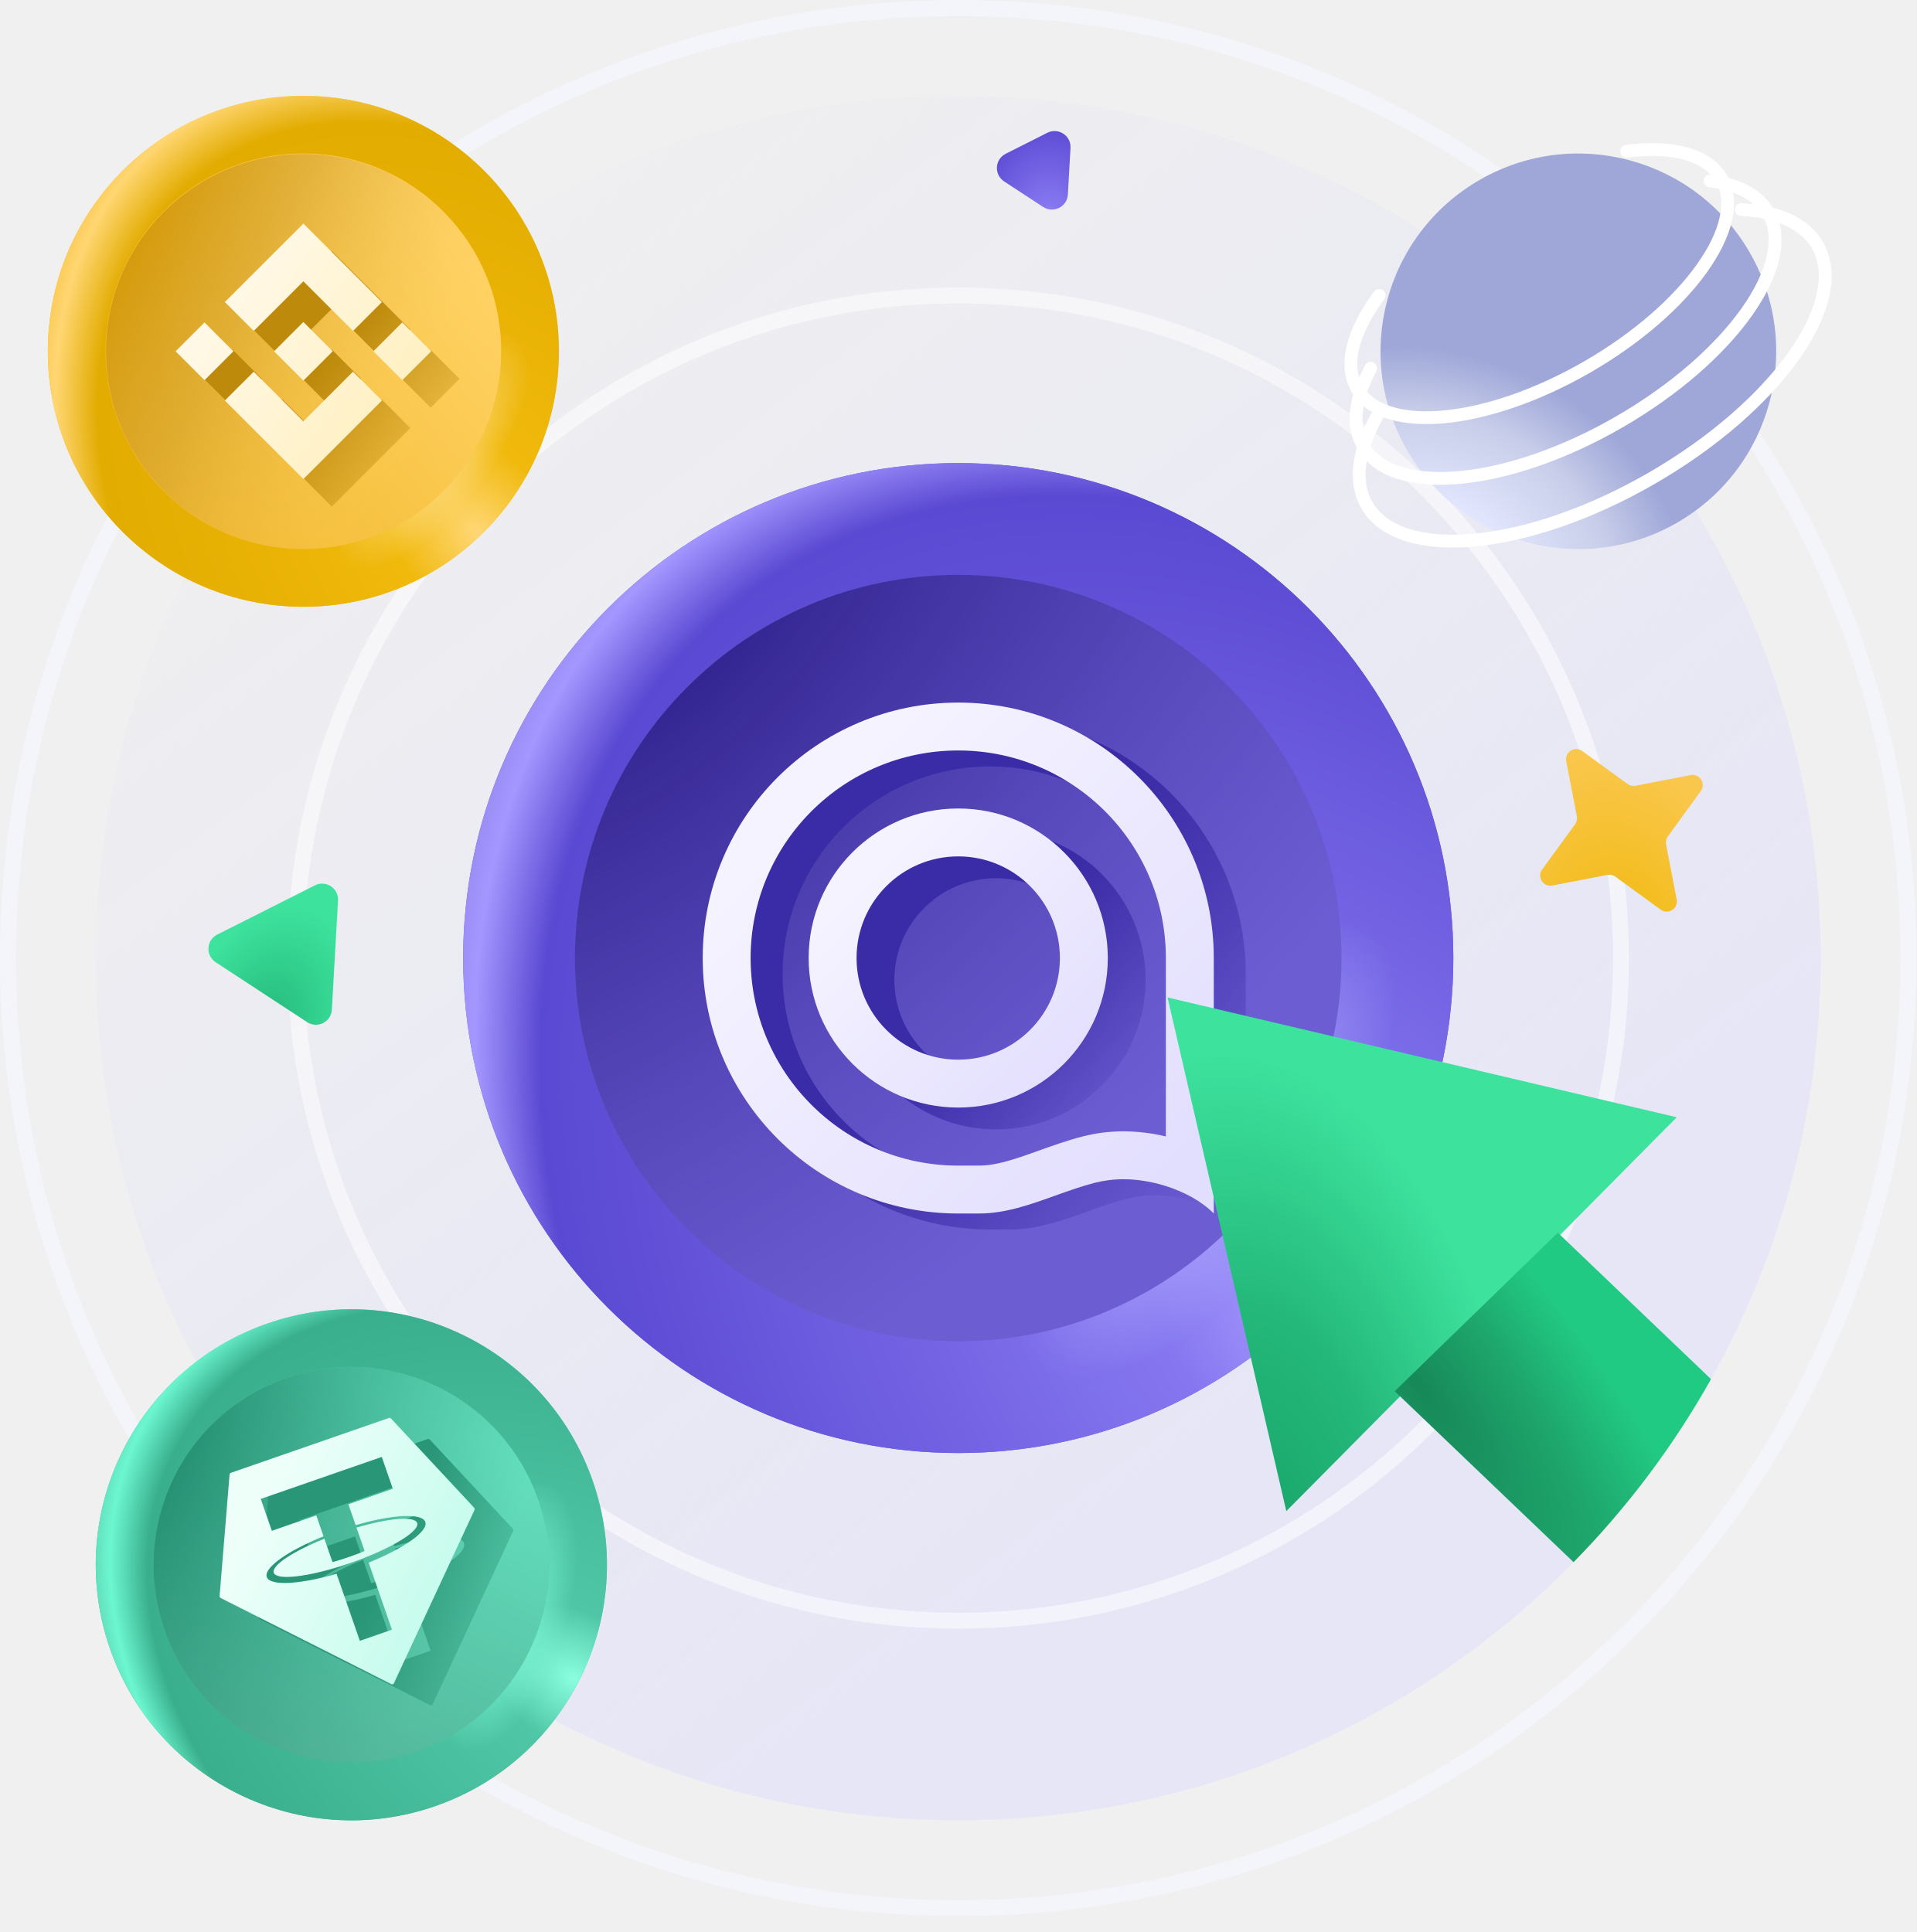
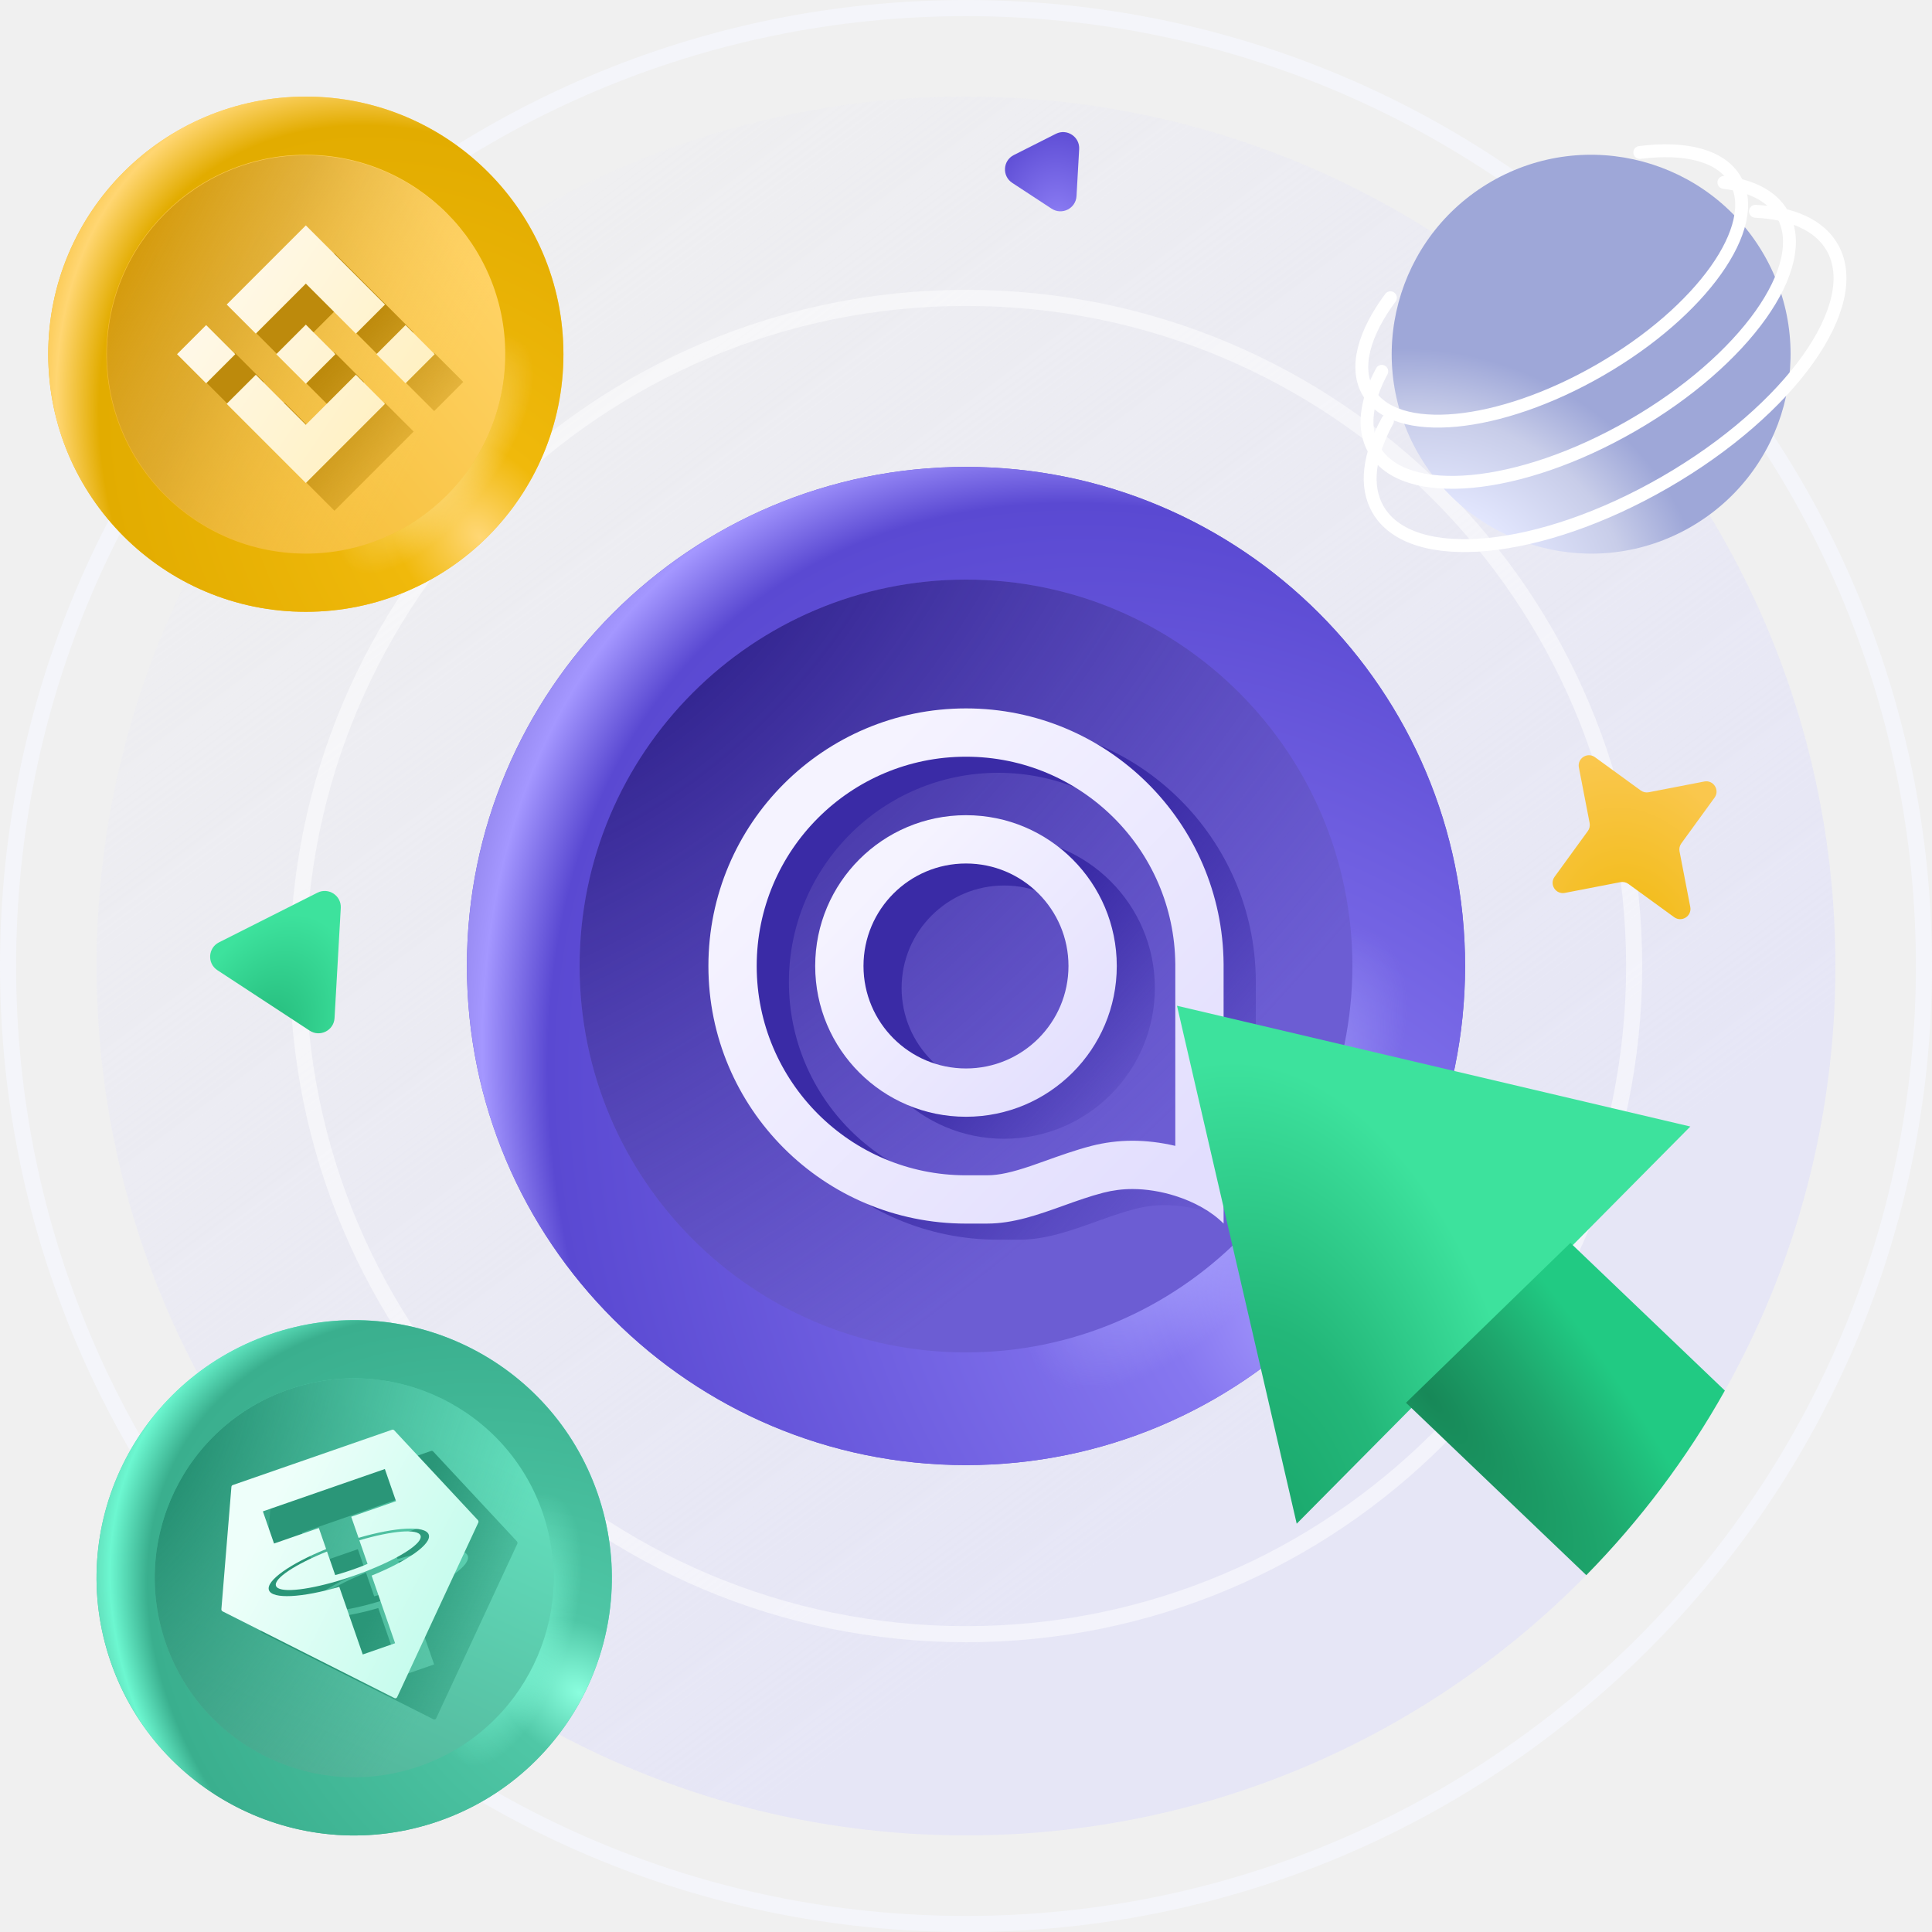
- <svg xmlns="http://www.w3.org/2000/svg" width="120" height="121" viewBox="0 0 120 121" fill="none">
+ <svg xmlns="http://www.w3.org/2000/svg" width="120" height="120" viewBox="0 0 120 120" fill="none">
  <g clip-path="url(#clip0)">
-     <circle cx="60" cy="60.002" r="54" fill="url(#paint0_linear)" />
-     <circle cx="60" cy="60.004" r="59.5" stroke="#F4F5FA" />
-     <circle opacity="0.5" cx="60" cy="60.004" r="41.5" stroke="white" />
-     <path d="M105.858 48.543C106.426 48.433 106.835 49.076 106.495 49.544L104.429 52.387C104.325 52.53 104.285 52.709 104.319 52.883L104.986 56.334C105.096 56.902 104.453 57.31 103.985 56.97L101.142 54.904C100.999 54.8 100.82 54.761 100.646 54.794L97.195 55.462C96.627 55.571 96.219 54.929 96.558 54.461L98.625 51.617C98.728 51.475 98.768 51.295 98.735 51.122L98.067 47.671C97.957 47.103 98.6 46.694 99.068 47.034L101.911 49.1C102.054 49.204 102.234 49.244 102.407 49.21L105.858 48.543Z" fill="url(#paint1_radial)" />
-     <path d="M19.717 55.449C20.404 55.102 21.209 55.63 21.166 56.398L20.779 63.237C20.736 64.005 19.877 64.439 19.233 64.017L13.504 60.263C12.86 59.842 12.914 58.881 13.601 58.534L19.717 55.449Z" fill="url(#paint2_radial)" />
-     <path d="M65.58 8.315C66.267 7.968 67.072 8.496 67.029 9.264L66.864 12.183C66.82 12.951 65.961 13.384 65.317 12.963L62.873 11.361C62.229 10.939 62.283 9.978 62.97 9.632L65.58 8.315Z" fill="url(#paint3_radial)" />
-     <circle cx="60" cy="60.002" r="31" fill="#6C5DD3" />
-     <path fill-rule="evenodd" clip-rule="evenodd" d="M60 84.002C73.255 84.002 84 73.257 84 60.002C84 46.747 73.255 36.002 60 36.002C46.745 36.002 36 46.747 36 60.002C36 73.257 46.745 84.002 60 84.002ZM60 91.002C77.121 91.002 91 77.123 91 60.002C91 42.881 77.121 29.002 60 29.002C42.879 29.002 29 42.881 29 60.002C29 77.123 42.879 91.002 60 91.002Z" fill="url(#paint4_radial)" />
-     <path d="M60 84.002C73.255 84.002 84 73.257 84 60.002C84 54.554 82.185 49.53 79.126 45.502L86 43.113C89.162 47.972 91 53.772 91 60.002C91 77.123 77.121 91.002 60 91.002C54.353 91.002 49.06 89.492 44.5 86.855L48.5 81.072C51.915 82.94 55.833 84.002 60 84.002Z" fill="url(#paint5_radial)" />
-     <circle cx="60" cy="60.002" r="24" fill="url(#paint6_radial)" />
-     <path fill-rule="evenodd" clip-rule="evenodd" d="M62.209 77.001H63.315C64.951 77.001 66.513 76.441 68.076 75.88C68.892 75.588 69.708 75.295 70.534 75.082C71.112 74.934 71.717 74.855 72.341 74.855C73.202 74.855 74.124 75.005 75 75.282C76.167 75.651 77.252 76.243 78 77.001V60.878C77.933 52.098 70.795 45.002 62 45.002C53.163 45.002 46 52.165 46 61.002C46 69.838 53.163 77.002 62 77.002C62.07 77.002 62.14 77.002 62.209 77.001ZM75 60.89C74.94 53.762 69.142 48.002 62 48.002C54.82 48.002 49 53.822 49 61.002C49 68.181 54.82 74.002 62 74.002C62.075 74.002 62.125 74.002 62.171 74.001L62.19 74.001H63.315C64.059 74.001 64.885 73.806 65.996 73.432C66.261 73.342 66.568 73.233 66.902 73.113C67.769 72.802 68.82 72.426 69.786 72.177C70.606 71.966 71.463 71.855 72.341 71.855C73.19 71.855 74.095 71.961 75 72.174V60.89Z" fill="url(#paint7_linear)" />
-     <path fill-rule="evenodd" clip-rule="evenodd" d="M60.209 76.001H61.315C62.95 76.001 64.513 75.441 66.076 74.88C66.892 74.588 67.708 74.295 68.534 74.082C69.112 73.934 69.717 73.855 70.341 73.855C71.202 73.855 72.124 74.005 73 74.282C74.167 74.651 75.252 75.243 76 76.001V59.878C75.933 51.098 68.795 44.002 60 44.002C51.163 44.002 44 51.165 44 60.002C44 68.838 51.163 76.002 60 76.002C60.07 76.002 60.14 76.002 60.209 76.001ZM73 59.89C72.94 52.762 67.142 47.002 60 47.002C52.82 47.002 47 52.822 47 60.002C47 67.181 52.82 73.002 60 73.002C60.075 73.002 60.125 73.002 60.171 73.001L60.19 73.001H61.315C62.059 73.001 62.885 72.806 63.996 72.432C64.261 72.342 64.568 72.233 64.902 72.113C65.769 71.802 66.82 71.426 67.786 71.177C68.606 70.966 69.463 70.855 70.341 70.855C71.19 70.855 72.095 70.961 73 71.174V59.89Z" fill="url(#paint8_linear)" />
-     <path fill-rule="evenodd" clip-rule="evenodd" d="M56 61.368C56 64.883 58.85 67.734 62.366 67.734C65.882 67.734 68.731 64.883 68.731 61.368C68.731 57.852 65.882 55.002 62.366 55.002C58.85 55.002 56 57.852 56 61.368ZM62.366 70.734C57.193 70.734 53 66.54 53 61.368C53 56.195 57.193 52.002 62.366 52.002C67.538 52.002 71.731 56.195 71.731 61.368C71.731 66.54 67.538 70.734 62.366 70.734Z" fill="url(#paint9_linear)" />
-     <path fill-rule="evenodd" clip-rule="evenodd" d="M53.633 60.001C53.633 63.516 56.483 66.366 59.999 66.366C63.514 66.366 66.365 63.516 66.365 60.001C66.365 56.485 63.514 53.635 59.999 53.635C56.483 53.635 53.633 56.485 53.633 60.001ZM59.999 69.366C54.826 69.366 50.633 65.173 50.633 60.001C50.633 54.828 54.826 50.635 59.999 50.635C65.171 50.635 69.365 54.828 69.365 60.001C69.365 65.173 65.171 69.366 59.999 69.366Z" fill="url(#paint10_linear)" />
-     <circle cx="18.996" cy="22.002" r="16" fill="url(#paint11_linear)" />
-     <path fill-rule="evenodd" clip-rule="evenodd" d="M18.996 34.389C25.837 34.389 31.383 28.843 31.383 22.002C31.383 15.161 25.837 9.615 18.996 9.615C12.155 9.615 6.609 15.161 6.609 22.002C6.609 28.843 12.155 34.389 18.996 34.389ZM18.996 38.002C27.833 38.002 34.996 30.838 34.996 22.002C34.996 13.165 27.833 6.002 18.996 6.002C10.159 6.002 2.996 13.165 2.996 22.002C2.996 30.838 10.159 38.002 18.996 38.002Z" fill="url(#paint12_radial)" />
-     <path d="M18.996 34.389C25.837 34.389 31.383 28.843 31.383 22.002C31.383 19.19 30.446 16.597 28.868 14.518L32.415 13.285C34.048 15.793 34.996 18.787 34.996 22.002C34.996 30.838 27.833 38.002 18.996 38.002C16.082 38.002 13.35 37.223 10.996 35.861L13.061 32.877C14.823 33.841 16.846 34.389 18.996 34.389Z" fill="url(#paint13_radial)" />
-     <circle cx="18.996" cy="22.002" r="12.357" fill="url(#paint14_linear)" />
-     <path d="M17.667 22.448L20.774 19.341L23.883 22.45L25.691 20.642L20.774 15.725L15.859 20.64L17.667 22.448Z" fill="url(#paint15_linear)" />
-     <path d="M16.391 23.725L14.583 21.917L12.775 23.725L14.583 25.533L16.391 23.725Z" fill="url(#paint16_linear)" />
-     <path d="M17.667 25.002L20.775 28.109L23.883 25L25.692 26.807L25.692 26.808L20.775 31.725L15.857 26.807L17.667 25.002Z" fill="url(#paint17_linear)" />
-     <path d="M26.967 25.534L28.775 23.726L26.967 21.918L25.159 23.726L26.967 25.534Z" fill="url(#paint18_linear)" />
-     <path d="M22.608 23.724L20.775 21.89L18.939 23.725L18.942 23.728L20.775 25.561L22.609 23.726L22.61 23.725L22.608 23.724Z" fill="url(#paint19_linear)" />
-     <path d="M15.889 20.725L18.996 17.618L22.105 20.727L23.913 18.919L18.996 14.002L14.081 18.917L15.889 20.725Z" fill="url(#paint20_linear)" />
-     <path d="M14.612 22.002L12.804 20.194L10.996 22.002L12.804 23.81L14.612 22.002Z" fill="url(#paint21_linear)" />
-     <path d="M15.889 23.279L18.996 26.386L22.105 23.277L23.914 25.084L23.913 25.085L18.996 30.002L14.078 25.084L15.889 23.279Z" fill="url(#paint22_linear)" />
-     <path d="M25.188 23.81L26.997 22.002L25.189 20.194L23.38 22.003L25.188 23.81Z" fill="url(#paint23_linear)" />
-     <path d="M20.83 22.001L18.996 20.166L17.16 22.002L17.163 22.005L18.996 23.838L20.831 22.003L20.832 22.002L20.83 22.001Z" fill="url(#paint24_linear)" />
-     <circle cx="22" cy="98.002" r="16" transform="rotate(-19.1434 22 98.0021)" fill="url(#paint25_linear)" />
-     <path fill-rule="evenodd" clip-rule="evenodd" d="M26.062 109.704C32.525 107.461 35.946 100.403 33.702 93.94C31.459 87.477 24.401 84.056 17.938 86.3C11.475 88.543 8.054 95.601 10.298 102.064C12.541 108.527 19.599 111.948 26.062 109.704ZM27.247 113.117C35.595 110.219 40.013 101.103 37.115 92.755C34.217 84.407 25.101 79.989 16.753 82.887C8.405 85.785 3.987 94.901 6.885 103.249C9.783 111.597 18.899 116.015 27.247 113.117Z" fill="url(#paint26_radial)" />
-     <path d="M26.062 109.704C32.525 107.46 35.945 100.403 33.702 93.94C32.78 91.283 31.044 89.141 28.871 87.695L31.819 85.367C34.183 87.2 36.061 89.718 37.115 92.755C40.013 101.103 35.595 110.219 27.247 113.117C24.494 114.073 21.657 114.233 18.987 113.718L19.959 110.222C21.94 110.555 24.03 110.409 26.062 109.704Z" fill="url(#paint27_radial)" />
-     <circle cx="22" cy="98.002" r="12.387" transform="rotate(-19.1434 22.0001 98.0023)" fill="url(#paint28_radial)" />
-     <path d="M24.393 99.196C25.043 98.97 25.328 98.85 25.383 98.826L25.381 98.826C27.342 98.038 28.7 97.147 28.544 96.7C28.389 96.252 26.77 96.393 24.743 96.99L25.252 98.454C25.198 98.479 24.896 98.615 24.276 98.83C23.759 99.009 23.377 99.115 23.242 99.151L22.734 97.686C20.769 98.476 19.408 99.368 19.564 99.817C19.72 100.266 21.341 100.123 23.372 99.524C23.503 99.486 23.876 99.375 24.393 99.196Z" fill="url(#paint29_linear)" />
-     <path d="M24.693 96.838C24.693 96.838 24.692 96.838 24.693 96.838V96.838Z" fill="url(#paint30_linear)" />
-     <path fill-rule="evenodd" clip-rule="evenodd" d="M16.174 101.265L16.797 93.67C16.799 93.644 16.807 93.62 16.822 93.601C16.837 93.581 16.857 93.566 16.879 93.559L26.776 90.124C26.799 90.116 26.823 90.115 26.846 90.121C26.87 90.128 26.892 90.141 26.909 90.16L32.104 95.736C32.123 95.756 32.136 95.783 32.141 95.811C32.146 95.839 32.142 95.868 32.13 95.893L27.09 106.733C27.075 106.764 27.05 106.787 27.019 106.798C26.988 106.809 26.954 106.806 26.924 106.791L16.251 101.405C16.226 101.393 16.205 101.372 16.191 101.347C16.177 101.322 16.171 101.293 16.174 101.265ZM24.238 95.527L24.693 96.838C26.989 96.167 28.852 96.06 29.053 96.638C29.254 97.216 27.723 98.287 25.506 99.182L26.964 103.383L24.953 104.081L23.496 99.882C21.195 100.554 19.327 100.662 19.127 100.084C18.926 99.505 20.459 98.432 22.681 97.535L22.227 96.225L19.444 97.191L18.751 95.193L26.327 92.563L27.02 94.561L24.238 95.527Z" fill="url(#paint31_linear)" />
-     <path d="M21.97 97.878C22.62 97.653 22.905 97.533 22.96 97.508L22.958 97.509C24.919 96.721 26.277 95.83 26.121 95.382C25.966 94.934 24.348 95.076 22.32 95.672L22.829 97.136C22.775 97.161 22.474 97.297 21.853 97.512C21.336 97.692 20.954 97.798 20.82 97.833L20.311 96.369C18.347 97.159 16.985 98.051 17.141 98.499C17.297 98.948 18.918 98.805 20.949 98.207C21.08 98.168 21.453 98.058 21.97 97.878Z" fill="url(#paint32_linear)" />
-     <path d="M22.27 95.52C22.27 95.52 22.27 95.52 22.27 95.52V95.52Z" fill="url(#paint33_linear)" />
-     <path fill-rule="evenodd" clip-rule="evenodd" d="M13.751 99.947L14.374 92.353C14.376 92.327 14.384 92.303 14.399 92.283C14.414 92.264 14.434 92.249 14.457 92.242L24.353 88.806C24.376 88.798 24.4 88.797 24.424 88.804C24.447 88.811 24.469 88.824 24.486 88.843L29.681 94.418C29.7 94.439 29.713 94.465 29.718 94.494C29.723 94.522 29.719 94.551 29.707 94.576L24.667 105.416C24.652 105.447 24.627 105.47 24.596 105.481C24.565 105.491 24.531 105.489 24.501 105.474L13.828 100.087C13.803 100.075 13.782 100.055 13.768 100.03C13.754 100.005 13.748 99.976 13.751 99.947ZM21.815 94.21L22.27 95.52C24.566 94.849 26.43 94.742 26.63 95.32C26.831 95.898 25.3 96.97 23.083 97.865L24.541 102.066L22.531 102.764L21.073 98.564C18.773 99.237 16.904 99.345 16.704 98.766C16.503 98.188 18.036 97.115 20.258 96.218L19.804 94.908L17.021 95.874L16.328 93.876L23.904 91.246L24.598 93.244L21.815 94.21Z" fill="url(#paint34_linear)" />
-     <path d="M73.105 62.471L104.989 69.973L80.541 94.642L73.105 62.471Z" fill="url(#paint35_radial)" />
-     <path fill-rule="evenodd" clip-rule="evenodd" d="M97.542 77.202L87.328 87.13L98.528 97.838C101.878 94.427 104.779 90.574 107.134 86.373L97.542 77.202Z" fill="url(#paint36_radial)" />
-     <circle r="12.386" transform="matrix(-0.866025 0.5 0.5 0.866025 98.8282 22.0019)" fill="url(#paint37_radial)" />
-     <path d="M86.179 26.139C85.028 28.243 84.751 30.192 85.59 31.645C87.648 35.209 95.63 34.452 103.419 29.954C111.209 25.457 115.856 18.923 113.798 15.36C112.994 13.966 111.284 13.234 109.034 13.127" stroke="white" stroke-width="0.8" stroke-linecap="round" />
-     <path d="M107.075 11.332C108.774 11.532 110.061 12.178 110.706 13.294C112.559 16.505 108.386 22.386 101.384 26.428C94.382 30.471 87.202 31.145 85.348 27.934C84.604 26.645 84.831 24.924 85.824 23.066" stroke="white" stroke-width="0.8" stroke-linecap="round" />
-     <path d="M86.361 18.496C84.71 20.716 84.116 22.854 84.978 24.347C86.64 27.226 93.093 26.613 99.391 22.977C105.689 19.341 109.447 14.059 107.784 11.18C106.904 9.655 104.682 9.11 101.851 9.473" stroke="white" stroke-width="0.8" stroke-linecap="round" />
+     <circle cx="60" cy="60" r="54" fill="url(#paint0_linear)" />
+     <circle cx="60" cy="60.002" r="59.5" stroke="#F4F5FA" />
+     <circle opacity="0.5" cx="60" cy="60.002" r="41.5" stroke="white" />
+     <path d="M105.858 48.541C106.426 48.431 106.835 49.074 106.495 49.542L104.429 52.385C104.325 52.528 104.285 52.707 104.319 52.881L104.986 56.332C105.096 56.9 104.453 57.309 103.985 56.968L101.142 54.902C100.999 54.798 100.82 54.758 100.646 54.792L97.195 55.46C96.627 55.569 96.219 54.927 96.558 54.459L98.625 51.615C98.728 51.473 98.768 51.293 98.735 51.12L98.067 47.669C97.957 47.101 98.6 46.692 99.068 47.032L101.911 49.098C102.054 49.202 102.234 49.242 102.407 49.208L105.858 48.541Z" fill="url(#paint1_radial)" />
+     <path d="M19.717 55.447C20.404 55.1 21.209 55.628 21.166 56.396L20.779 63.235C20.736 64.004 19.877 64.437 19.233 64.015L13.504 60.261C12.86 59.84 12.914 58.879 13.601 58.532L19.717 55.447Z" fill="url(#paint2_radial)" />
+     <path d="M65.58 8.313C66.267 7.966 67.072 8.494 67.029 9.262L66.864 12.181C66.82 12.949 65.961 13.383 65.317 12.961L62.873 11.359C62.229 10.937 62.283 9.976 62.97 9.63L65.58 8.313Z" fill="url(#paint3_radial)" />
+     <circle cx="60" cy="60" r="31" fill="#6C5DD3" />
+     <path fill-rule="evenodd" clip-rule="evenodd" d="M60 84C73.255 84 84 73.255 84 60C84 46.745 73.255 36 60 36C46.745 36 36 46.745 36 60C36 73.255 46.745 84 60 84ZM60 91C77.121 91 91 77.121 91 60C91 42.879 77.121 29 60 29C42.879 29 29 42.879 29 60C29 77.121 42.879 91 60 91Z" fill="url(#paint4_radial)" />
+     <path d="M60 84C73.255 84 84 73.255 84 60C84 54.552 82.185 49.528 79.126 45.5L86 43.111C89.162 47.97 91 53.77 91 60C91 77.121 77.121 91 60 91C54.353 91 49.06 89.49 44.5 86.853L48.5 81.07C51.915 82.938 55.833 84 60 84Z" fill="url(#paint5_radial)" />
+     <circle cx="60" cy="60" r="24" fill="url(#paint6_radial)" />
+     <path fill-rule="evenodd" clip-rule="evenodd" d="M62.209 76.999H63.315C64.951 76.999 66.513 76.439 68.076 75.878C68.892 75.586 69.708 75.293 70.534 75.081C71.112 74.932 71.717 74.853 72.341 74.853C73.202 74.853 74.124 75.003 75 75.28C76.167 75.649 77.252 76.242 78 76.999V60.876C77.933 52.096 70.795 45 62 45C53.163 45 46 52.163 46 61C46 69.836 53.163 77 62 77C62.07 77 62.14 77 62.209 76.999ZM75 60.888C74.94 53.76 69.142 48 62 48C54.82 48 49 53.82 49 61C49 68.18 54.82 74 62 74C62.075 74 62.125 74 62.171 73.999L62.19 73.999H63.315C64.059 73.999 64.885 73.804 65.996 73.43C66.261 73.341 66.568 73.231 66.902 73.111C67.769 72.8 68.82 72.424 69.786 72.175C70.606 71.964 71.463 71.853 72.341 71.853C73.19 71.853 74.095 71.959 75 72.172V60.888Z" fill="url(#paint7_linear)" />
+     <path fill-rule="evenodd" clip-rule="evenodd" d="M60.209 75.999H61.315C62.95 75.999 64.513 75.439 66.076 74.878C66.892 74.586 67.708 74.293 68.534 74.081C69.112 73.932 69.717 73.853 70.341 73.853C71.202 73.853 72.124 74.003 73 74.28C74.167 74.649 75.252 75.242 76 75.999V59.876C75.933 51.096 68.795 44 60 44C51.163 44 44 51.163 44 60C44 68.836 51.163 76 60 76C60.07 76 60.14 76 60.209 75.999ZM73 59.888C72.94 52.76 67.142 47 60 47C52.82 47 47 52.82 47 60C47 67.18 52.82 73 60 73C60.075 73 60.125 73 60.171 72.999L60.19 72.999H61.315C62.059 72.999 62.885 72.804 63.996 72.43C64.261 72.341 64.568 72.231 64.902 72.111C65.769 71.8 66.82 71.424 67.786 71.175C68.606 70.964 69.463 70.853 70.341 70.853C71.19 70.853 72.095 70.959 73 71.172V59.888Z" fill="url(#paint8_linear)" />
+     <path fill-rule="evenodd" clip-rule="evenodd" d="M56 61.366C56 64.882 58.85 67.731 62.366 67.731C65.882 67.731 68.731 64.882 68.731 61.366C68.731 57.85 65.882 55 62.366 55C58.85 55 56 57.85 56 61.366ZM62.366 70.731C57.193 70.731 53 66.538 53 61.366C53 56.193 57.193 52 62.366 52C67.538 52 71.731 56.193 71.731 61.366C71.731 66.538 67.538 70.731 62.366 70.731Z" fill="url(#paint9_linear)" />
+     <path fill-rule="evenodd" clip-rule="evenodd" d="M53.633 59.999C53.633 63.514 56.483 66.364 59.999 66.364C63.514 66.364 66.365 63.514 66.365 59.999C66.365 56.483 63.514 53.633 59.999 53.633C56.483 53.633 53.633 56.483 53.633 59.999ZM59.999 69.364C54.826 69.364 50.633 65.171 50.633 59.999C50.633 54.826 54.826 50.633 59.999 50.633C65.171 50.633 69.365 54.826 69.365 59.999C69.365 65.171 65.171 69.364 59.999 69.364Z" fill="url(#paint10_linear)" />
+     <circle cx="18.996" cy="22" r="16" fill="url(#paint11_linear)" />
+     <path fill-rule="evenodd" clip-rule="evenodd" d="M18.996 34.387C25.837 34.387 31.383 28.841 31.383 22C31.383 15.159 25.837 9.613 18.996 9.613C12.155 9.613 6.609 15.159 6.609 22C6.609 28.841 12.155 34.387 18.996 34.387ZM18.996 38C27.833 38 34.996 30.837 34.996 22C34.996 13.163 27.833 6 18.996 6C10.159 6 2.996 13.163 2.996 22C2.996 30.837 10.159 38 18.996 38Z" fill="url(#paint12_radial)" />
+     <path d="M18.996 34.387C25.837 34.387 31.383 28.841 31.383 22C31.383 19.188 30.446 16.595 28.868 14.516L32.415 13.283C34.048 15.791 34.996 18.785 34.996 22C34.996 30.837 27.833 38 18.996 38C16.082 38 13.35 37.221 10.996 35.859L13.061 32.875C14.823 33.839 16.846 34.387 18.996 34.387Z" fill="url(#paint13_radial)" />
+     <circle cx="18.996" cy="22" r="12.357" fill="url(#paint14_linear)" />
+     <path d="M17.667 22.447L20.774 19.339L23.883 22.448L25.691 20.64L20.774 15.723L15.859 20.639L17.667 22.447Z" fill="url(#paint15_linear)" />
+     <path d="M16.391 23.723L14.583 21.915L12.775 23.723L14.583 25.531L16.391 23.723Z" fill="url(#paint16_linear)" />
+     <path d="M17.667 25L20.775 28.107L23.883 24.998L25.692 26.805L25.692 26.806L20.775 31.723L15.857 26.805L17.667 25Z" fill="url(#paint17_linear)" />
+     <path d="M26.967 25.532L28.775 23.724L26.967 21.916L25.159 23.724L26.967 25.532Z" fill="url(#paint18_linear)" />
+     <path d="M22.608 23.722L20.775 21.888L18.939 23.723L18.942 23.726L20.775 25.559L22.609 23.724L22.61 23.723L22.608 23.722Z" fill="url(#paint19_linear)" />
+     <path d="M15.889 20.723L18.996 17.616L22.105 20.725L23.913 18.917L18.996 14L14.081 18.915L15.889 20.723Z" fill="url(#paint20_linear)" />
+     <path d="M14.612 22L12.804 20.192L10.996 22L12.804 23.808L14.612 22Z" fill="url(#paint21_linear)" />
+     <path d="M15.889 23.277L18.996 26.384L22.105 23.275L23.914 25.082L23.913 25.083L18.996 30L14.078 25.082L15.889 23.277Z" fill="url(#paint22_linear)" />
+     <path d="M25.188 23.808L26.997 22L25.189 20.192L23.38 22L25.188 23.808Z" fill="url(#paint23_linear)" />
+     <path d="M20.83 21.999L18.996 20.164L17.16 22L17.163 22.003L18.996 23.836L20.831 22.001L20.832 22L20.83 21.999Z" fill="url(#paint24_linear)" />
+     <circle cx="22" cy="98" r="16" transform="rotate(-19.1434 22 98.0001)" fill="url(#paint25_linear)" />
+     <path fill-rule="evenodd" clip-rule="evenodd" d="M26.062 109.702C32.525 107.459 35.946 100.401 33.702 93.938C31.459 87.475 24.401 84.055 17.938 86.298C11.475 88.541 8.054 95.599 10.298 102.062C12.541 108.525 19.599 111.946 26.062 109.702ZM27.247 113.115C35.595 110.218 40.013 101.101 37.115 92.753C34.217 84.405 25.101 79.987 16.753 82.885C8.405 85.783 3.987 94.899 6.885 103.247C9.783 111.595 18.899 116.013 27.247 113.115Z" fill="url(#paint26_radial)" />
+     <path d="M26.062 109.702C32.525 107.459 35.945 100.401 33.702 93.938C32.78 91.281 31.044 89.139 28.871 87.693L31.819 85.365C34.183 87.198 36.061 89.716 37.115 92.753C40.013 101.101 35.595 110.217 27.247 113.115C24.494 114.071 21.657 114.231 18.987 113.716L19.959 110.22C21.94 110.553 24.03 110.407 26.062 109.702Z" fill="url(#paint27_radial)" />
+     <circle cx="22" cy="98" r="12.387" transform="rotate(-19.1434 22.0001 98.0003)" fill="url(#paint28_radial)" />
+     <path d="M24.393 99.194C25.043 98.968 25.328 98.848 25.383 98.824L25.381 98.824C27.342 98.037 28.7 97.145 28.544 96.698C28.389 96.25 26.77 96.391 24.743 96.988L25.252 98.452C25.198 98.477 24.896 98.612 24.276 98.828C23.759 99.007 23.377 99.113 23.242 99.149L22.734 97.684C20.769 98.474 19.408 99.366 19.564 99.815C19.72 100.264 21.341 100.121 23.372 99.522C23.503 99.484 23.876 99.373 24.393 99.194Z" fill="url(#paint29_linear)" />
+     <path d="M24.693 96.836C24.693 96.836 24.692 96.836 24.693 96.836V96.836Z" fill="url(#paint30_linear)" />
+     <path fill-rule="evenodd" clip-rule="evenodd" d="M16.174 101.263L16.797 93.668C16.799 93.642 16.807 93.618 16.822 93.599C16.837 93.579 16.857 93.564 16.879 93.557L26.776 90.121C26.799 90.114 26.823 90.113 26.846 90.119C26.87 90.126 26.892 90.139 26.909 90.158L32.104 95.734C32.123 95.754 32.136 95.781 32.141 95.809C32.146 95.837 32.142 95.866 32.13 95.891L27.09 106.731C27.075 106.762 27.05 106.785 27.019 106.796C26.988 106.807 26.954 106.804 26.924 106.789L16.251 101.403C16.226 101.391 16.205 101.37 16.191 101.345C16.177 101.32 16.171 101.291 16.174 101.263ZM24.238 95.525L24.693 96.836C26.989 96.165 28.852 96.058 29.053 96.636C29.254 97.213 27.723 98.285 25.506 99.18L26.964 103.381L24.953 104.079L23.496 99.88C21.195 100.552 19.327 100.66 19.127 100.082C18.926 99.503 20.459 98.43 22.681 97.533L22.227 96.224L19.444 97.189L18.751 95.191L26.327 92.561L27.02 94.559L24.238 95.525Z" fill="url(#paint31_linear)" />
+     <path d="M21.97 97.876C22.62 97.651 22.905 97.531 22.96 97.507L22.958 97.507C24.919 96.719 26.277 95.828 26.121 95.38C25.966 94.932 24.348 95.074 22.32 95.671L22.829 97.134C22.775 97.159 22.474 97.295 21.853 97.51C21.336 97.69 20.954 97.796 20.82 97.831L20.311 96.367C18.347 97.157 16.985 98.049 17.141 98.498C17.297 98.946 18.918 98.803 20.949 98.205C21.08 98.166 21.453 98.056 21.97 97.876Z" fill="url(#paint32_linear)" />
+     <path d="M22.27 95.518C22.27 95.518 22.27 95.518 22.27 95.518V95.518Z" fill="url(#paint33_linear)" />
+     <path fill-rule="evenodd" clip-rule="evenodd" d="M13.751 99.945L14.374 92.35C14.376 92.325 14.384 92.301 14.399 92.281C14.414 92.262 14.434 92.247 14.457 92.24L24.353 88.804C24.376 88.796 24.4 88.796 24.424 88.802C24.447 88.808 24.469 88.822 24.486 88.841L29.681 94.416C29.7 94.437 29.713 94.463 29.718 94.492C29.723 94.52 29.719 94.549 29.707 94.574L24.667 105.414C24.652 105.445 24.627 105.468 24.596 105.479C24.565 105.489 24.531 105.487 24.501 105.472L13.828 100.086C13.803 100.073 13.782 100.053 13.768 100.028C13.754 100.003 13.748 99.974 13.751 99.945ZM21.815 94.208L22.27 95.518C24.566 94.847 26.43 94.74 26.63 95.318C26.831 95.896 25.3 96.968 23.083 97.863L24.541 102.064L22.531 102.762L21.073 98.562C18.773 99.235 16.904 99.343 16.704 98.764C16.503 98.186 18.036 97.113 20.258 96.216L19.804 94.906L17.021 95.872L16.328 93.874L23.904 91.244L24.598 93.242L21.815 94.208Z" fill="url(#paint34_linear)" />
+     <path d="M73.105 62.469L104.989 69.971L80.541 94.64L73.105 62.469Z" fill="url(#paint35_radial)" />
+     <path fill-rule="evenodd" clip-rule="evenodd" d="M97.542 77.2L87.328 87.128L98.528 97.836C101.878 94.425 104.779 90.572 107.134 86.371L97.542 77.2Z" fill="url(#paint36_radial)" />
+     <circle r="12.386" transform="matrix(-0.866025 0.5 0.5 0.866025 98.8282 22)" fill="url(#paint37_radial)" />
+     <path d="M86.179 26.137C85.028 28.241 84.751 30.189 85.59 31.644C87.648 35.207 95.63 34.45 103.419 29.953C111.209 25.455 115.856 18.921 113.798 15.358C112.994 13.964 111.284 13.232 109.034 13.125" stroke="white" stroke-width="0.8" stroke-linecap="round" />
+     <path d="M107.075 11.331C108.774 11.53 110.061 12.177 110.706 13.292C112.559 16.503 108.386 22.384 101.384 26.426C94.382 30.469 87.202 31.143 85.348 27.932C84.604 26.642 84.831 24.922 85.824 23.064" stroke="white" stroke-width="0.8" stroke-linecap="round" />
+     <path d="M86.361 18.494C84.71 20.714 84.116 22.852 84.978 24.345C86.64 27.224 93.093 26.611 99.391 22.975C105.689 19.339 109.447 14.057 107.784 11.178C106.904 9.653 104.682 9.108 101.851 9.471" stroke="white" stroke-width="0.8" stroke-linecap="round" />
  </g>
  <defs>
-     <linearGradient id="paint0_linear" x1="78.6" y1="89.402" x2="19.2" y2="10.202" gradientUnits="userSpaceOnUse">
+     <linearGradient id="paint0_linear" x1="78.6" y1="89.4" x2="19.2" y2="10.2" gradientUnits="userSpaceOnUse">
      <stop stop-color="#E6E6F6" />
      <stop offset="1" stop-color="#E6E6F6" stop-opacity="0" />
    </linearGradient>
-     <radialGradient id="paint1_radial" cx="0" cy="0" r="1" gradientUnits="userSpaceOnUse" gradientTransform="translate(101.527 59.2603) rotate(-103.909) scale(12.3001 8.89092)">
+     <radialGradient id="paint1_radial" cx="0" cy="0" r="1" gradientUnits="userSpaceOnUse" gradientTransform="translate(101.527 59.2583) rotate(-103.909) scale(12.3001 8.89092)">
      <stop stop-color="#F0B90B" />
      <stop offset="1" stop-color="#FAC74D" />
    </radialGradient>
-     <radialGradient id="paint2_radial" cx="0" cy="0" r="1" gradientUnits="userSpaceOnUse" gradientTransform="translate(16.469 64.6509) rotate(-68.0726) scale(8.22412 5.20626)">
+     <radialGradient id="paint2_radial" cx="0" cy="0" r="1" gradientUnits="userSpaceOnUse" gradientTransform="translate(16.469 64.6489) rotate(-68.0726) scale(8.22412 5.20626)">
      <stop stop-color="#23B779" />
      <stop offset="1" stop-color="#3DE29D" />
    </radialGradient>
-     <radialGradient id="paint3_radial" cx="0" cy="0" r="1" gradientUnits="userSpaceOnUse" gradientTransform="translate(65.7608 14.1775) rotate(-94.4479) scale(7.58999 5.48628)">
+     <radialGradient id="paint3_radial" cx="0" cy="0" r="1" gradientUnits="userSpaceOnUse" gradientTransform="translate(65.7608 14.1755) rotate(-94.4479) scale(7.58999 5.48628)">
      <stop stop-color="#A599FD" />
      <stop offset="0.173" stop-color="#8677F0" />
      <stop offset="0.879" stop-color="#5A49D2" />
      <stop offset="0.955" stop-color="#A497FF" />
      <stop offset="1" stop-color="#9083EA" />
    </radialGradient>
-     <radialGradient id="paint4_radial" cx="0" cy="0" r="1" gradientUnits="userSpaceOnUse" gradientTransform="translate(81 82.0019) rotate(-127.678) scale(63.8063 46.1212)">
+     <radialGradient id="paint4_radial" cx="0" cy="0" r="1" gradientUnits="userSpaceOnUse" gradientTransform="translate(81 82) rotate(-127.678) scale(63.8063 46.1212)">
      <stop stop-color="#A599FD" />
      <stop offset="0.173" stop-color="#8677F0" />
      <stop offset="0.879" stop-color="#5A49D2" />
      <stop offset="0.955" stop-color="#A497FF" />
      <stop offset="1" stop-color="#9083EA" />
    </radialGradient>
-     <radialGradient id="paint5_radial" cx="0" cy="0" r="1" gradientUnits="userSpaceOnUse" gradientTransform="translate(75.5 72.0019) rotate(36.8699) scale(7.5 17.1355)">
+     <radialGradient id="paint5_radial" cx="0" cy="0" r="1" gradientUnits="userSpaceOnUse" gradientTransform="translate(75.5 72) rotate(36.8699) scale(7.5 17.1355)">
      <stop stop-color="#5743E7" stop-opacity="0" />
      <stop offset="0" stop-color="#B0AEFF" />
      <stop offset="1" stop-color="#B0AEFF" stop-opacity="0" />
    </radialGradient>
-     <radialGradient id="paint6_radial" cx="0" cy="0" r="1" gradientUnits="userSpaceOnUse" gradientTransform="translate(38.5 36.002) rotate(47.1211) scale(47.7624 87.3377)">
+     <radialGradient id="paint6_radial" cx="0" cy="0" r="1" gradientUnits="userSpaceOnUse" gradientTransform="translate(38.5 36) rotate(47.1211) scale(47.7624 87.3377)">
      <stop stop-color="#23157D" />
      <stop offset="1" stop-color="#4334A6" stop-opacity="0" />
    </radialGradient>
-     <linearGradient id="paint7_linear" x1="59.5" y1="61.002" x2="76.5" y2="75.502" gradientUnits="userSpaceOnUse">
+     <linearGradient id="paint7_linear" x1="59.5" y1="61" x2="76.5" y2="75.5" gradientUnits="userSpaceOnUse">
      <stop stop-color="#3A2BA6" />
      <stop offset="1" stop-color="#3A2BA6" stop-opacity="0" />
    </linearGradient>
-     <linearGradient id="paint8_linear" x1="51" y1="50.502" x2="73.923" y2="72.982" gradientUnits="userSpaceOnUse">
+     <linearGradient id="paint8_linear" x1="51" y1="50.5" x2="73.923" y2="72.98" gradientUnits="userSpaceOnUse">
      <stop stop-color="#F5F3FF" />
      <stop offset="1" stop-color="#E2DEFE" />
    </linearGradient>
-     <linearGradient id="paint9_linear" x1="60.903" y1="61.368" x2="70.854" y2="69.856" gradientUnits="userSpaceOnUse">
+     <linearGradient id="paint9_linear" x1="60.903" y1="61.366" x2="70.854" y2="69.854" gradientUnits="userSpaceOnUse">
      <stop stop-color="#3A2BA6" />
      <stop offset="1" stop-color="#3A2BA6" stop-opacity="0" />
    </linearGradient>
-     <linearGradient id="paint10_linear" x1="54.731" y1="54.44" x2="68.149" y2="67.599" gradientUnits="userSpaceOnUse">
+     <linearGradient id="paint10_linear" x1="54.731" y1="54.438" x2="68.149" y2="67.597" gradientUnits="userSpaceOnUse">
      <stop stop-color="#F5F3FF" />
      <stop offset="1" stop-color="#E2DEFE" />
    </linearGradient>
-     <linearGradient id="paint11_linear" x1="8.191" y1="28.132" x2="26.684" y2="12.963" gradientUnits="userSpaceOnUse">
+     <linearGradient id="paint11_linear" x1="8.191" y1="28.13" x2="26.684" y2="12.961" gradientUnits="userSpaceOnUse">
      <stop stop-color="#F3BA2F" />
      <stop offset="1" stop-color="#FFD264" />
    </linearGradient>
-     <radialGradient id="paint12_radial" cx="0" cy="0" r="1" gradientUnits="userSpaceOnUse" gradientTransform="translate(29.8348 33.3568) rotate(-127.678) scale(32.9323 23.8045)">
+     <radialGradient id="paint12_radial" cx="0" cy="0" r="1" gradientUnits="userSpaceOnUse" gradientTransform="translate(29.8348 33.3548) rotate(-127.678) scale(32.9323 23.8045)">
      <stop stop-color="#FFD775" />
      <stop offset="0.208" stop-color="#F0B90B" />
      <stop offset="0.859" stop-color="#E2AC00" />
      <stop offset="0.955" stop-color="#FFD672" />
      <stop offset="1" stop-color="#FAC74D" />
    </radialGradient>
-     <radialGradient id="paint13_radial" cx="0" cy="0" r="1" gradientUnits="userSpaceOnUse" gradientTransform="translate(26.9961 28.1954) rotate(36.8699) scale(3.87097 8.84413)">
+     <radialGradient id="paint13_radial" cx="0" cy="0" r="1" gradientUnits="userSpaceOnUse" gradientTransform="translate(26.9961 28.1935) rotate(36.8699) scale(3.87097 8.84413)">
      <stop stop-color="#5743E7" stop-opacity="0" />
      <stop offset="0" stop-color="#FFDF92" />
      <stop offset="1" stop-color="#FFDF92" stop-opacity="0" />
    </radialGradient>
-     <linearGradient id="paint14_linear" x1="7.905" y1="16.327" x2="27.144" y2="26.046" gradientUnits="userSpaceOnUse">
+     <linearGradient id="paint14_linear" x1="7.905" y1="16.325" x2="27.144" y2="26.044" gradientUnits="userSpaceOnUse">
      <stop stop-color="#D59B0D" />
      <stop offset="0.358" stop-color="#D5A32B" stop-opacity="0.642" />
      <stop offset="1" stop-color="#FFD264" stop-opacity="0" />
    </linearGradient>
-     <linearGradient id="paint15_linear" x1="19.525" y1="23.725" x2="28.025" y2="30.976" gradientUnits="userSpaceOnUse">
-       <stop stop-color="#BD8A0C" />
-       <stop offset="1" stop-color="#BD8A0C" stop-opacity="0" />
-     </linearGradient>
-     <linearGradient id="paint16_linear" x1="19.525" y1="23.725" x2="28.025" y2="30.976" gradientUnits="userSpaceOnUse">
-       <stop stop-color="#BD8A0C" />
-       <stop offset="1" stop-color="#BD8A0C" stop-opacity="0" />
-     </linearGradient>
-     <linearGradient id="paint17_linear" x1="19.525" y1="23.725" x2="28.025" y2="30.976" gradientUnits="userSpaceOnUse">
-       <stop stop-color="#BD8A0C" />
-       <stop offset="1" stop-color="#BD8A0C" stop-opacity="0" />
-     </linearGradient>
-     <linearGradient id="paint18_linear" x1="19.525" y1="23.725" x2="28.025" y2="30.976" gradientUnits="userSpaceOnUse">
-       <stop stop-color="#BD8A0C" />
-       <stop offset="1" stop-color="#BD8A0C" stop-opacity="0" />
-     </linearGradient>
-     <linearGradient id="paint19_linear" x1="19.525" y1="23.725" x2="28.025" y2="30.976" gradientUnits="userSpaceOnUse">
-       <stop stop-color="#BD8A0C" />
-       <stop offset="1" stop-color="#BD8A0C" stop-opacity="0" />
-     </linearGradient>
-     <linearGradient id="paint20_linear" x1="13.018" y1="17.732" x2="25.527" y2="26.098" gradientUnits="userSpaceOnUse">
-       <stop stop-color="#FFF9EA" />
-       <stop offset="1" stop-color="#FFF0C0" />
-     </linearGradient>
-     <linearGradient id="paint21_linear" x1="13.018" y1="17.732" x2="25.527" y2="26.098" gradientUnits="userSpaceOnUse">
-       <stop stop-color="#FFF9EA" />
-       <stop offset="1" stop-color="#FFF0C0" />
-     </linearGradient>
-     <linearGradient id="paint22_linear" x1="13.018" y1="17.732" x2="25.527" y2="26.098" gradientUnits="userSpaceOnUse">
-       <stop stop-color="#FFF9EA" />
-       <stop offset="1" stop-color="#FFF0C0" />
-     </linearGradient>
-     <linearGradient id="paint23_linear" x1="13.018" y1="17.732" x2="25.527" y2="26.098" gradientUnits="userSpaceOnUse">
-       <stop stop-color="#FFF9EA" />
-       <stop offset="1" stop-color="#FFF0C0" />
-     </linearGradient>
-     <linearGradient id="paint24_linear" x1="13.018" y1="17.732" x2="25.527" y2="26.098" gradientUnits="userSpaceOnUse">
-       <stop stop-color="#FFF9EA" />
-       <stop offset="1" stop-color="#FFF0C0" />
-     </linearGradient>
-     <linearGradient id="paint25_linear" x1="10.571" y1="108.495" x2="28.441" y2="90.002" gradientUnits="userSpaceOnUse">
+     <linearGradient id="paint15_linear" x1="19.525" y1="23.723" x2="28.025" y2="30.974" gradientUnits="userSpaceOnUse">
+       <stop stop-color="#BD8A0C" />
+       <stop offset="1" stop-color="#BD8A0C" stop-opacity="0" />
+     </linearGradient>
+     <linearGradient id="paint16_linear" x1="19.525" y1="23.723" x2="28.025" y2="30.974" gradientUnits="userSpaceOnUse">
+       <stop stop-color="#BD8A0C" />
+       <stop offset="1" stop-color="#BD8A0C" stop-opacity="0" />
+     </linearGradient>
+     <linearGradient id="paint17_linear" x1="19.525" y1="23.723" x2="28.025" y2="30.974" gradientUnits="userSpaceOnUse">
+       <stop stop-color="#BD8A0C" />
+       <stop offset="1" stop-color="#BD8A0C" stop-opacity="0" />
+     </linearGradient>
+     <linearGradient id="paint18_linear" x1="19.525" y1="23.723" x2="28.025" y2="30.974" gradientUnits="userSpaceOnUse">
+       <stop stop-color="#BD8A0C" />
+       <stop offset="1" stop-color="#BD8A0C" stop-opacity="0" />
+     </linearGradient>
+     <linearGradient id="paint19_linear" x1="19.525" y1="23.723" x2="28.025" y2="30.974" gradientUnits="userSpaceOnUse">
+       <stop stop-color="#BD8A0C" />
+       <stop offset="1" stop-color="#BD8A0C" stop-opacity="0" />
+     </linearGradient>
+     <linearGradient id="paint20_linear" x1="13.018" y1="17.73" x2="25.527" y2="26.096" gradientUnits="userSpaceOnUse">
+       <stop stop-color="#FFF9EA" />
+       <stop offset="1" stop-color="#FFF0C0" />
+     </linearGradient>
+     <linearGradient id="paint21_linear" x1="13.018" y1="17.73" x2="25.527" y2="26.096" gradientUnits="userSpaceOnUse">
+       <stop stop-color="#FFF9EA" />
+       <stop offset="1" stop-color="#FFF0C0" />
+     </linearGradient>
+     <linearGradient id="paint22_linear" x1="13.018" y1="17.73" x2="25.527" y2="26.096" gradientUnits="userSpaceOnUse">
+       <stop stop-color="#FFF9EA" />
+       <stop offset="1" stop-color="#FFF0C0" />
+     </linearGradient>
+     <linearGradient id="paint23_linear" x1="13.018" y1="17.73" x2="25.527" y2="26.096" gradientUnits="userSpaceOnUse">
+       <stop stop-color="#FFF9EA" />
+       <stop offset="1" stop-color="#FFF0C0" />
+     </linearGradient>
+     <linearGradient id="paint24_linear" x1="13.018" y1="17.73" x2="25.527" y2="26.096" gradientUnits="userSpaceOnUse">
+       <stop stop-color="#FFF9EA" />
+       <stop offset="1" stop-color="#FFF0C0" />
+     </linearGradient>
+     <linearGradient id="paint25_linear" x1="10.571" y1="108.494" x2="28.441" y2="90" gradientUnits="userSpaceOnUse">
      <stop stop-color="#50AF95" />
      <stop offset="1" stop-color="#63DFBD" />
    </linearGradient>
-     <radialGradient id="paint26_radial" cx="0" cy="0" r="1" gradientUnits="userSpaceOnUse" gradientTransform="translate(35.9629 105.175) rotate(-146.822) scale(32.9323 23.8045)">
+     <radialGradient id="paint26_radial" cx="0" cy="0" r="1" gradientUnits="userSpaceOnUse" gradientTransform="translate(35.9629 105.173) rotate(-146.822) scale(32.9323 23.8045)">
      <stop stop-color="#8AFEDE" />
      <stop offset="0.173" stop-color="#4FC7A6" />
      <stop offset="0.879" stop-color="#3AAF8E" />
      <stop offset="0.955" stop-color="#6CF7D0" />
      <stop offset="1" stop-color="#5FD5B4" />
    </radialGradient>
-     <radialGradient id="paint27_radial" cx="0" cy="0" r="1" gradientUnits="userSpaceOnUse" gradientTransform="translate(31.5885 101.229) rotate(17.7265) scale(3.87097 8.84413)">
+     <radialGradient id="paint27_radial" cx="0" cy="0" r="1" gradientUnits="userSpaceOnUse" gradientTransform="translate(31.5885 101.227) rotate(17.7265) scale(3.87097 8.84413)">
      <stop stop-color="#5743E7" stop-opacity="0" />
      <stop offset="0" stop-color="#83FEDC" />
      <stop offset="1" stop-color="#83FEDC" stop-opacity="0" />
    </radialGradient>
-     <radialGradient id="paint28_radial" cx="0" cy="0" r="1" gradientUnits="userSpaceOnUse" gradientTransform="translate(10.9033 85.6152) rotate(47.1211) scale(24.6516 45.0775)">
+     <radialGradient id="paint28_radial" cx="0" cy="0" r="1" gradientUnits="userSpaceOnUse" gradientTransform="translate(10.9033 85.6132) rotate(47.1211) scale(24.6516 45.0775)">
      <stop stop-color="#178063" />
      <stop offset="1" stop-color="#34A083" stop-opacity="0" />
    </radialGradient>
-     <linearGradient id="paint29_linear" x1="23.177" y1="99.752" x2="33.718" y2="104.26" gradientUnits="userSpaceOnUse">
+     <linearGradient id="paint29_linear" x1="23.177" y1="99.75" x2="33.718" y2="104.258" gradientUnits="userSpaceOnUse">
      <stop stop-color="#2A9678" />
      <stop offset="1" stop-color="#2A9678" stop-opacity="0" />
    </linearGradient>
-     <linearGradient id="paint30_linear" x1="23.177" y1="99.752" x2="33.718" y2="104.26" gradientUnits="userSpaceOnUse">
+     <linearGradient id="paint30_linear" x1="23.177" y1="99.75" x2="33.718" y2="104.258" gradientUnits="userSpaceOnUse">
      <stop stop-color="#2A9678" />
      <stop offset="1" stop-color="#2A9678" stop-opacity="0" />
    </linearGradient>
-     <linearGradient id="paint31_linear" x1="23.177" y1="99.752" x2="33.718" y2="104.26" gradientUnits="userSpaceOnUse">
+     <linearGradient id="paint31_linear" x1="23.177" y1="99.75" x2="33.718" y2="104.258" gradientUnits="userSpaceOnUse">
      <stop stop-color="#2A9678" />
      <stop offset="1" stop-color="#2A9678" stop-opacity="0" />
    </linearGradient>
-     <linearGradient id="paint32_linear" x1="15.972" y1="95.12" x2="30.565" y2="102.602" gradientUnits="userSpaceOnUse">
+     <linearGradient id="paint32_linear" x1="15.972" y1="95.118" x2="30.565" y2="102.6" gradientUnits="userSpaceOnUse">
      <stop stop-color="#EEFFFA" />
      <stop offset="1" stop-color="#BAFBE9" />
    </linearGradient>
-     <linearGradient id="paint33_linear" x1="15.972" y1="95.12" x2="30.565" y2="102.602" gradientUnits="userSpaceOnUse">
+     <linearGradient id="paint33_linear" x1="15.972" y1="95.118" x2="30.565" y2="102.6" gradientUnits="userSpaceOnUse">
      <stop stop-color="#EEFFFA" />
      <stop offset="1" stop-color="#BAFBE9" />
    </linearGradient>
-     <linearGradient id="paint34_linear" x1="15.972" y1="95.12" x2="30.565" y2="102.602" gradientUnits="userSpaceOnUse">
+     <linearGradient id="paint34_linear" x1="15.972" y1="95.118" x2="30.565" y2="102.6" gradientUnits="userSpaceOnUse">
      <stop stop-color="#EEFFFA" />
      <stop offset="1" stop-color="#BAFBE9" />
    </linearGradient>
-     <radialGradient id="paint35_radial" cx="0" cy="0" r="1" gradientUnits="userSpaceOnUse" gradientTransform="translate(78.9974 96.6087) rotate(-96.6071) scale(30.8302 16.9115)">
+     <radialGradient id="paint35_radial" cx="0" cy="0" r="1" gradientUnits="userSpaceOnUse" gradientTransform="translate(78.9974 96.6067) rotate(-96.6071) scale(30.8302 16.9115)">
      <stop stop-color="#19A56A" />
      <stop offset="0.463" stop-color="#23B779" />
      <stop offset="1" stop-color="#3DE29D" />
    </radialGradient>
-     <radialGradient id="paint36_radial" cx="0" cy="0" r="1" gradientUnits="userSpaceOnUse" gradientTransform="translate(88.7765 86.7413) rotate(-37.8337) scale(10.3078 33.5752)">
+     <radialGradient id="paint36_radial" cx="0" cy="0" r="1" gradientUnits="userSpaceOnUse" gradientTransform="translate(88.7765 86.7394) rotate(-37.8337) scale(10.3078 33.5752)">
      <stop stop-color="#178858" />
      <stop offset="0.514" stop-color="#1EA76D" />
      <stop offset="0.974" stop-color="#21CA83" />
    </radialGradient>
    <radialGradient id="paint37_radial" cx="0" cy="0" r="1" gradientUnits="userSpaceOnUse" gradientTransform="translate(14.8345 7.30964) rotate(127.059) scale(16.6152 13.6008)">
      <stop stop-color="#F2F4FF" />
      <stop offset="0.271" stop-color="#E4E8FF" />
      <stop offset="0.708" stop-color="#C8CDE9" />
      <stop offset="1" stop-color="#9EA7D8" />
    </radialGradient>
    <clipPath id="clip0">
-       <rect width="120" height="120" fill="white" transform="translate(0 0.00195312)" />
+       <rect width="120" height="120" fill="white" />
    </clipPath>
  </defs>
</svg>
